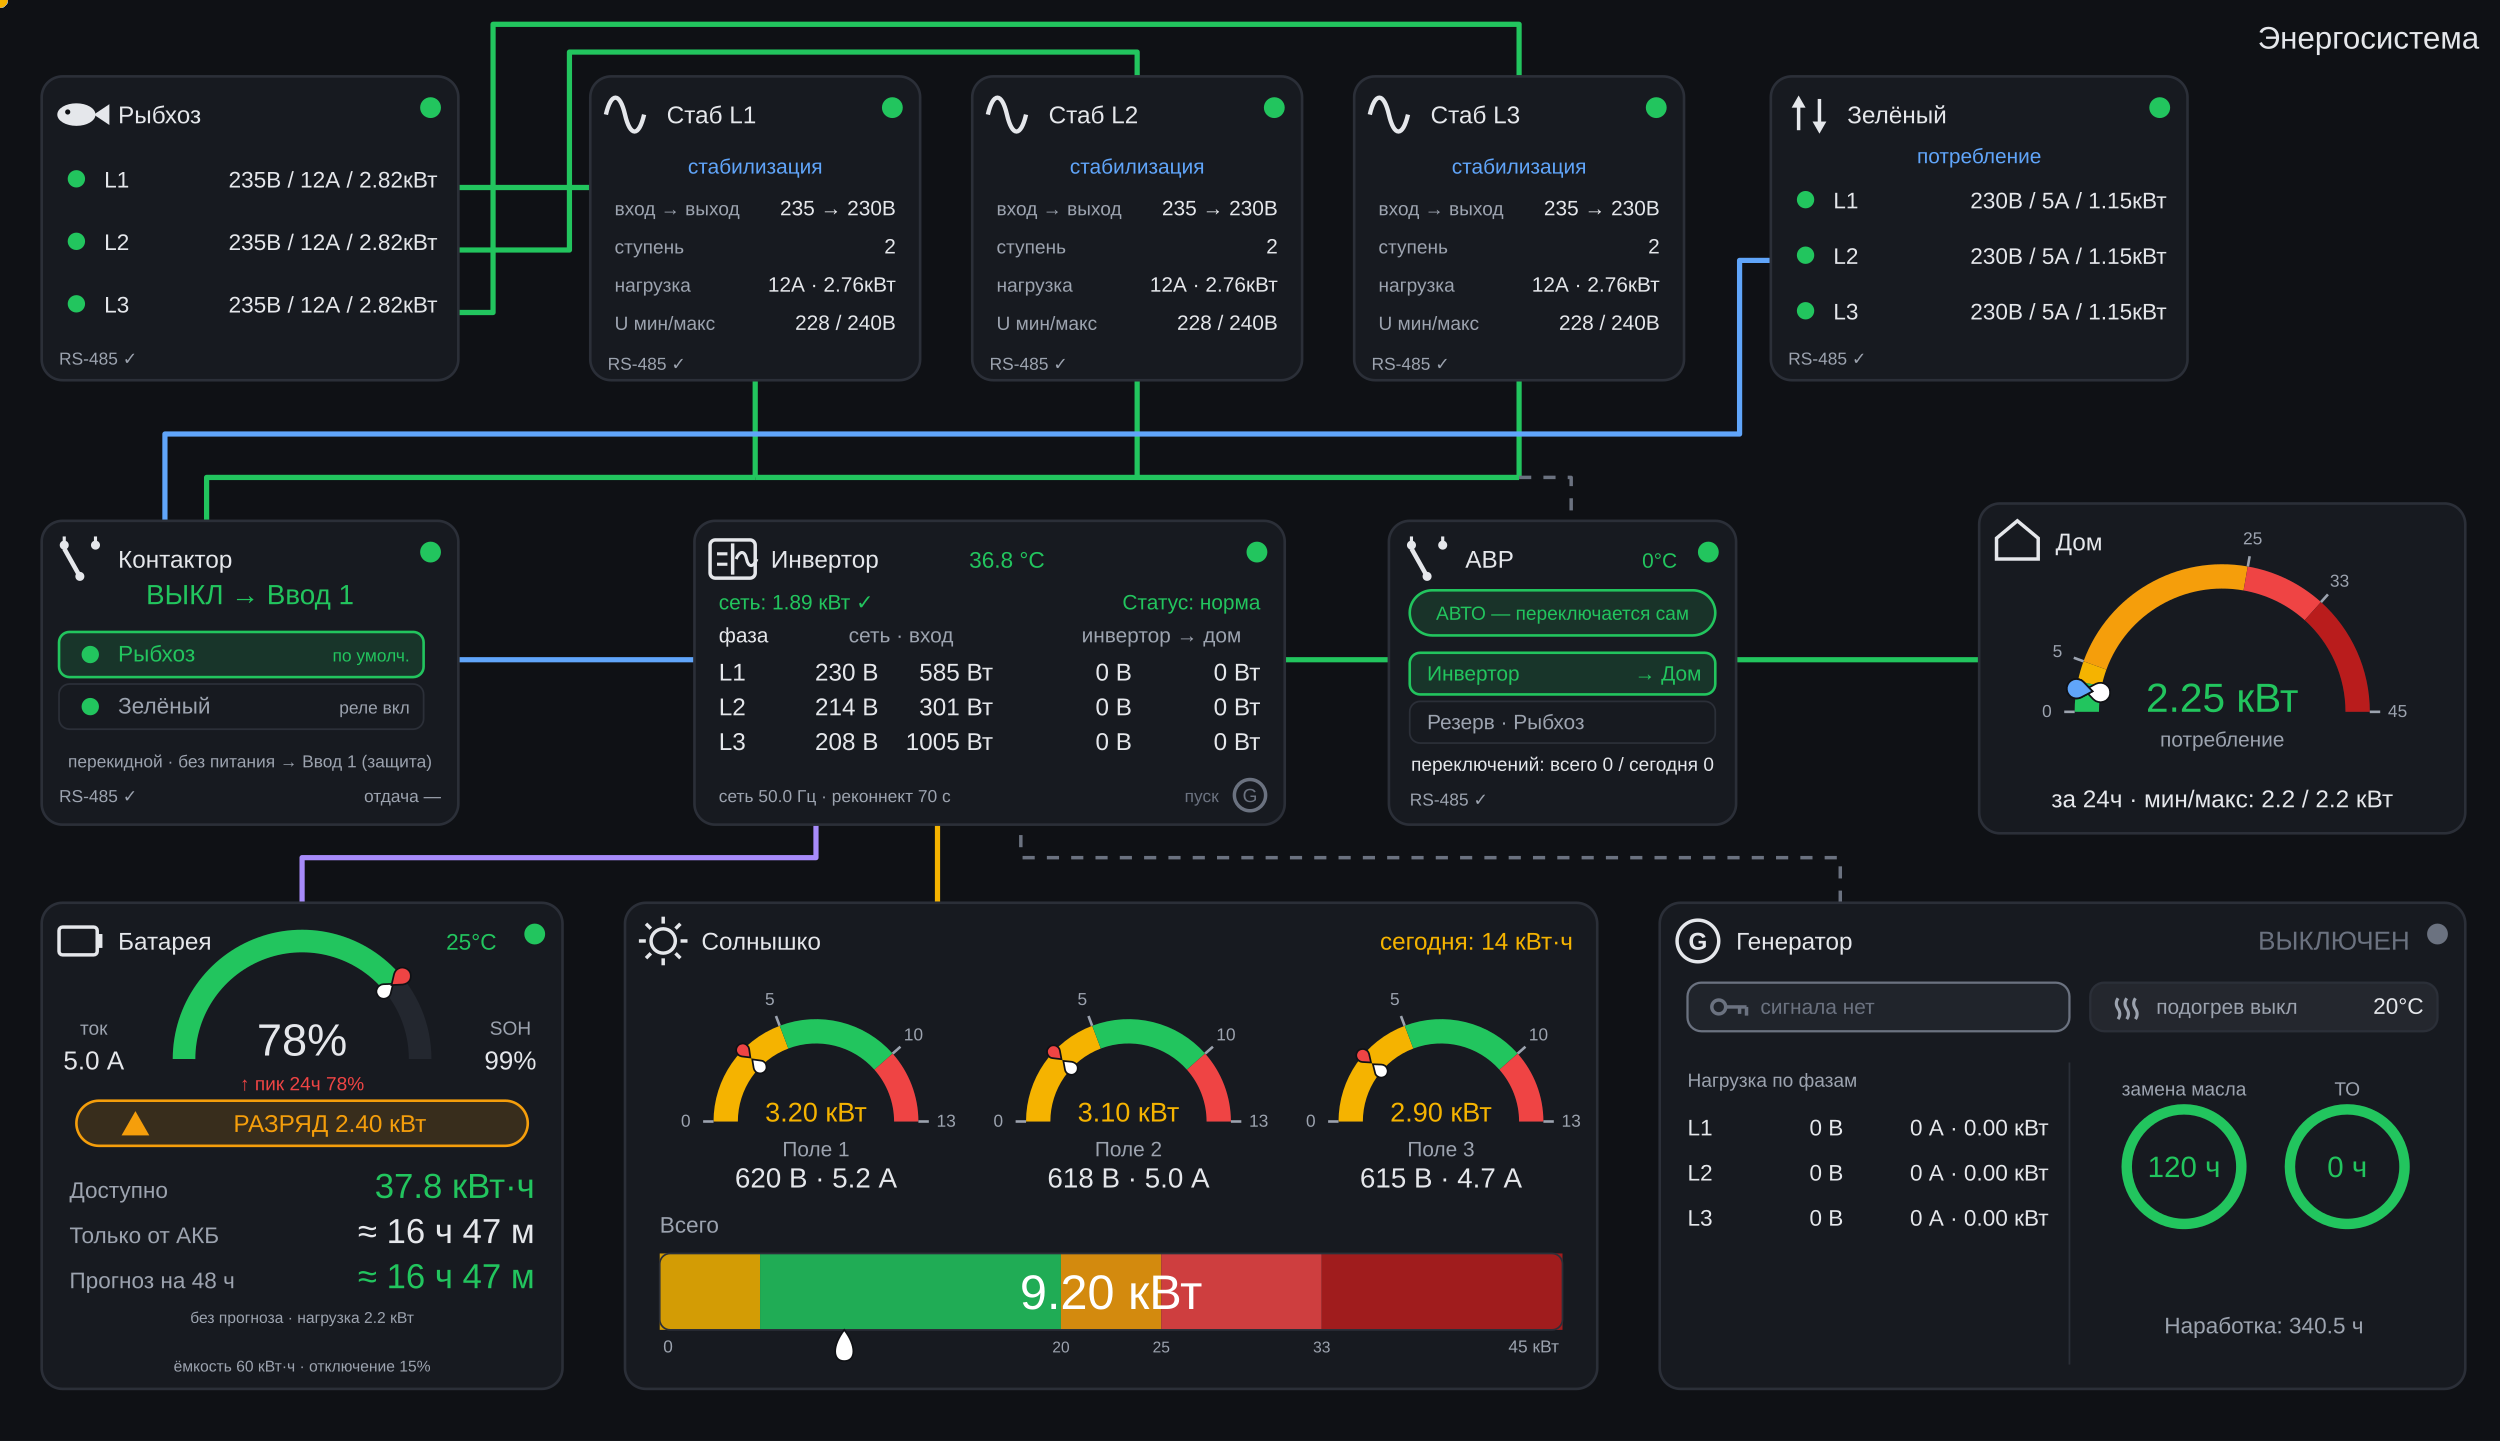
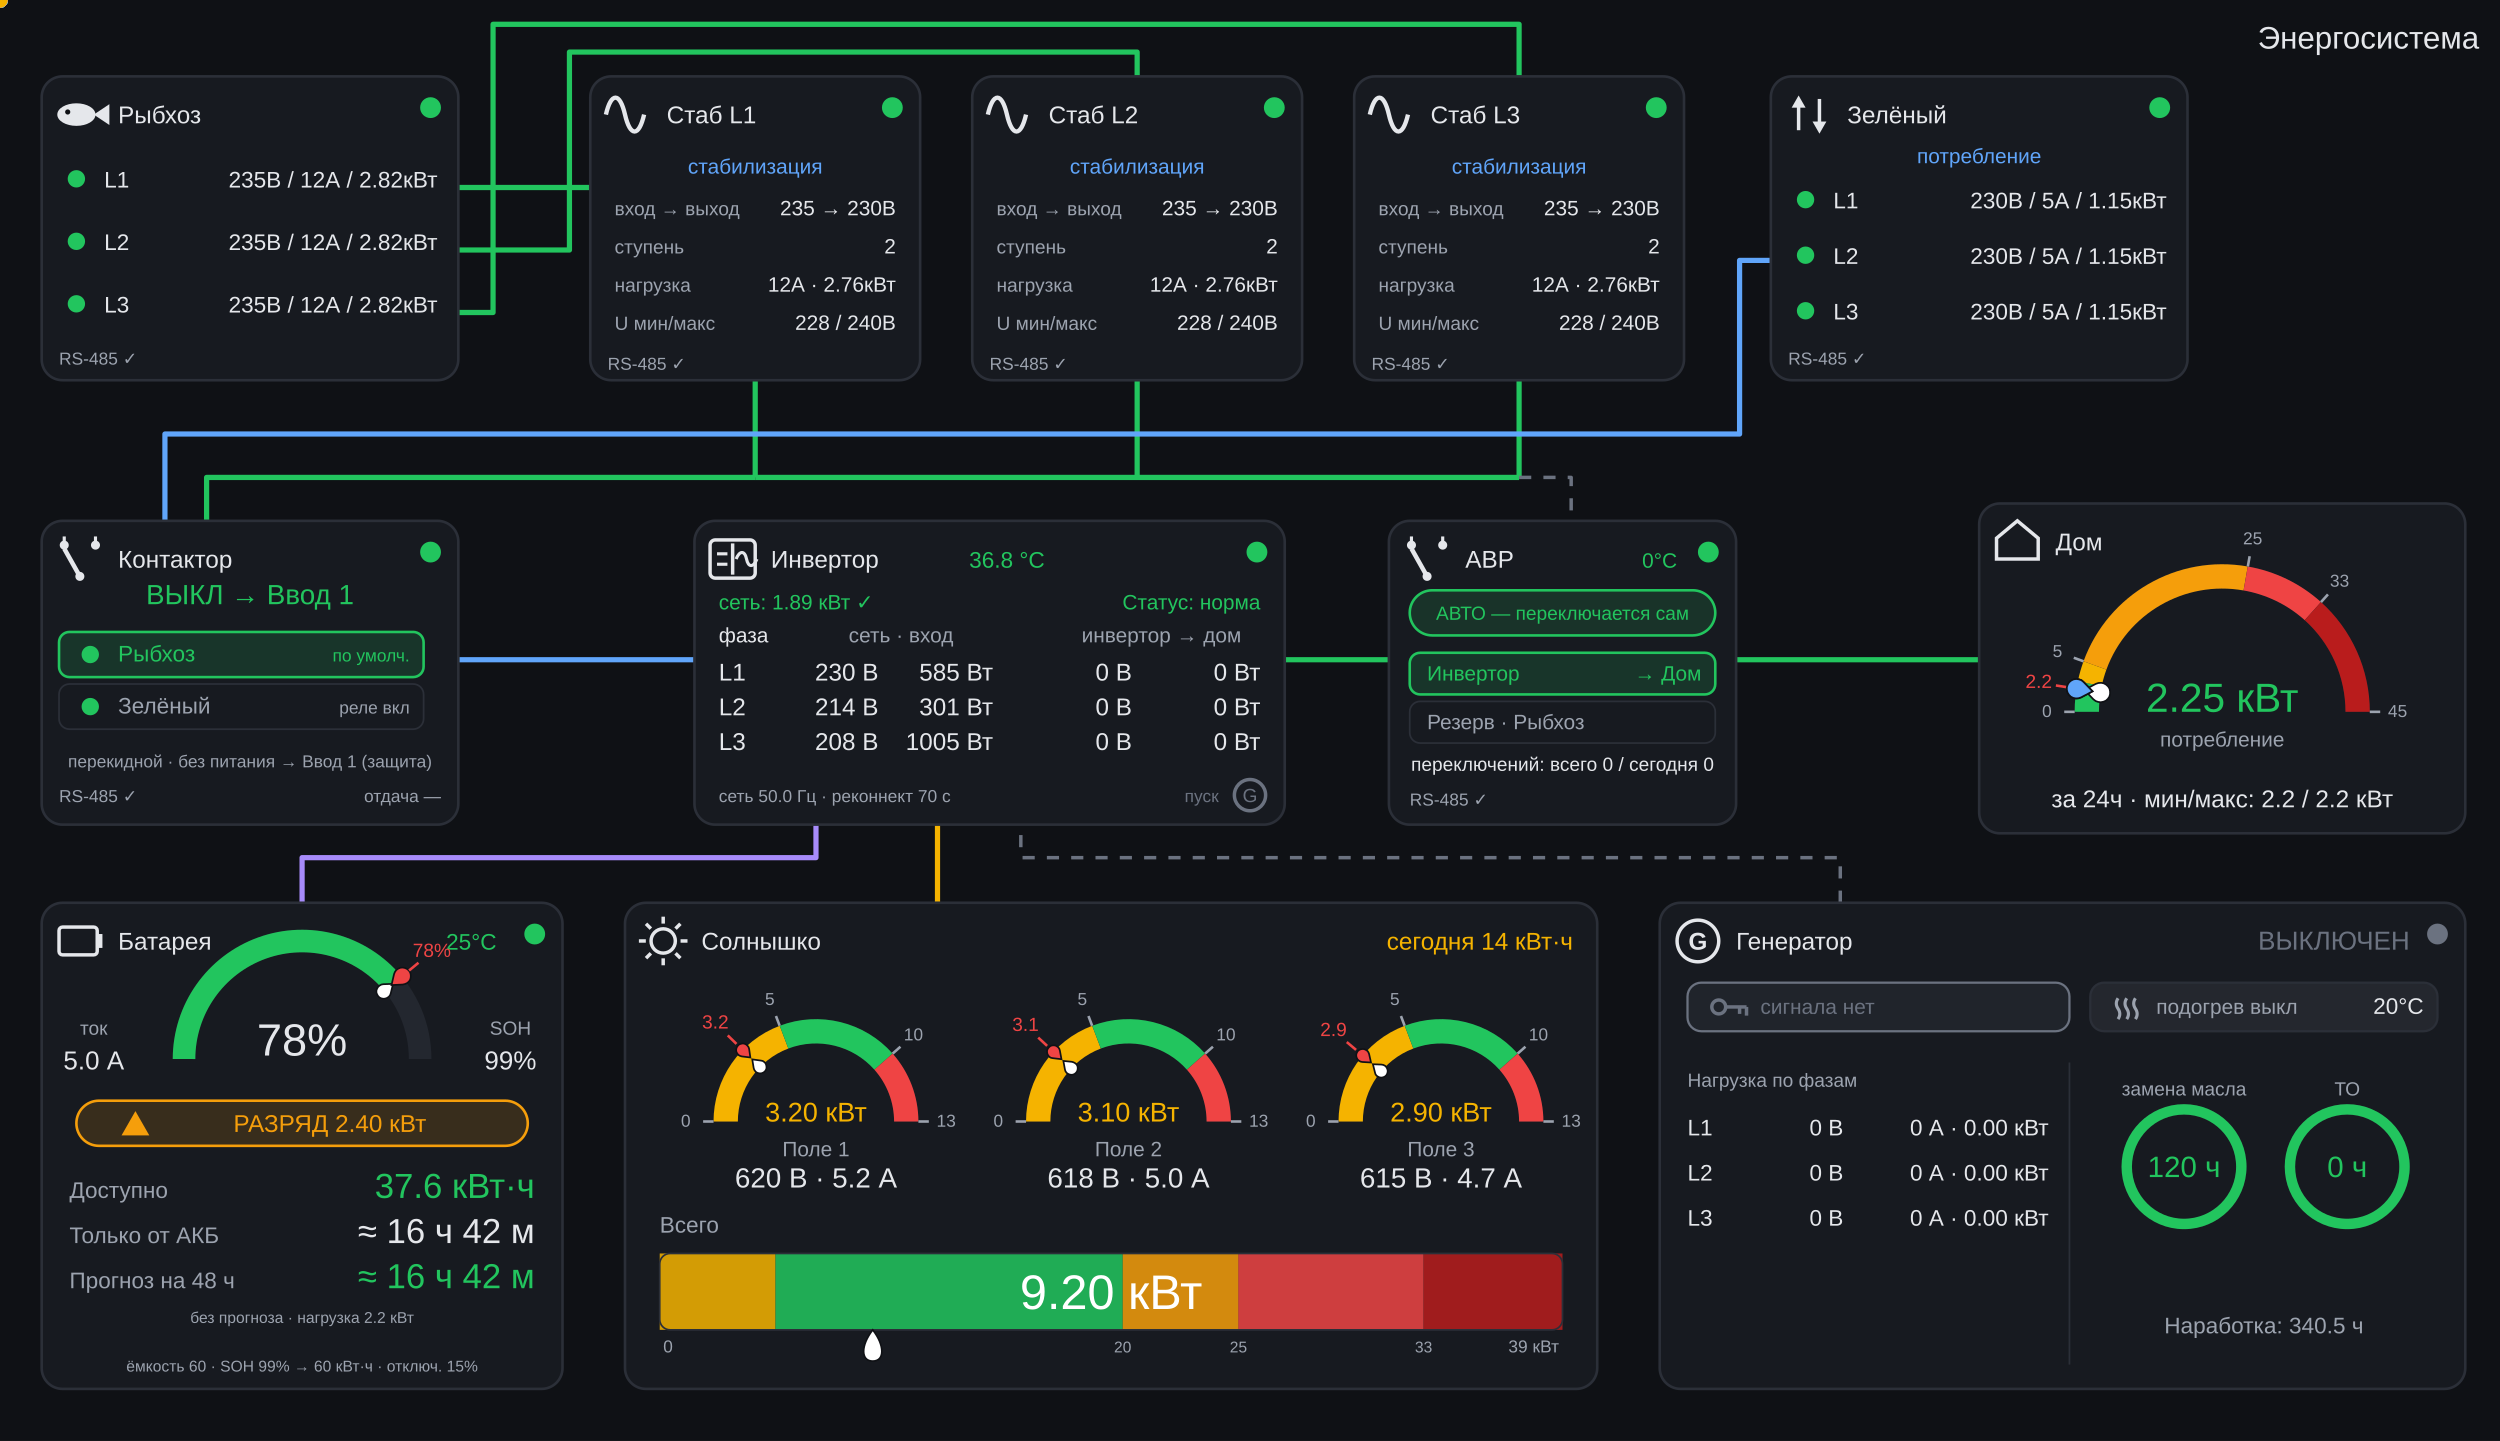
<svg xmlns="http://www.w3.org/2000/svg" viewBox="0 0 1440 830" font-family="Arial,Helvetica,sans-serif">
  <rect x="0" y="0" width="1440" height="830" fill="#0f1115" />
  <text x="1428" y="28" font-size="18" fill="#e5e7eb" text-anchor="end">Энергосистема</text>
  <polyline fill="none" stroke="#22c55e" stroke-width="3" stroke-linejoin="round" points="264,108 340,108 " />
  <circle r="4.5" fill="#22c55e">
    <animateMotion dur="1.46s" repeatCount="indefinite" begin="-0.00s" path="M 264,108 340,108" />
  </circle>
  <polyline fill="none" stroke="#22c55e" stroke-width="3" stroke-linejoin="round" points="264,144 328,144 328,30 655,30 655,44 " />
  <circle r="4.5" fill="#22c55e">
    <animateMotion dur="9.98s" repeatCount="indefinite" begin="-0.00s" path="M 264,144 328,144 328,30 655,30 655,44" />
  </circle>
  <circle r="4.5" fill="#22c55e">
    <animateMotion dur="9.98s" repeatCount="indefinite" begin="-2.00s" path="M 264,144 328,144 328,30 655,30 655,44" />
  </circle>
  <circle r="4.5" fill="#22c55e">
    <animateMotion dur="9.98s" repeatCount="indefinite" begin="-3.99s" path="M 264,144 328,144 328,30 655,30 655,44" />
  </circle>
  <circle r="4.5" fill="#22c55e">
    <animateMotion dur="9.98s" repeatCount="indefinite" begin="-5.99s" path="M 264,144 328,144 328,30 655,30 655,44" />
  </circle>
  <circle r="4.5" fill="#22c55e">
    <animateMotion dur="9.98s" repeatCount="indefinite" begin="-7.98s" path="M 264,144 328,144 328,30 655,30 655,44" />
  </circle>
  <polyline fill="none" stroke="#22c55e" stroke-width="3" stroke-linejoin="round" points="264,180 284,180 284,14 875,14 875,44 " />
  <circle r="4.5" fill="#22c55e">
    <animateMotion dur="15.52s" repeatCount="indefinite" begin="-0.00s" path="M 264,180 284,180 284,14 875,14 875,44" />
  </circle>
  <circle r="4.5" fill="#22c55e">
    <animateMotion dur="15.52s" repeatCount="indefinite" begin="-2.22s" path="M 264,180 284,180 284,14 875,14 875,44" />
  </circle>
  <circle r="4.5" fill="#22c55e">
    <animateMotion dur="15.52s" repeatCount="indefinite" begin="-4.43s" path="M 264,180 284,180 284,14 875,14 875,44" />
  </circle>
  <circle r="4.5" fill="#22c55e">
    <animateMotion dur="15.52s" repeatCount="indefinite" begin="-6.65s" path="M 264,180 284,180 284,14 875,14 875,44" />
  </circle>
  <circle r="4.5" fill="#22c55e">
    <animateMotion dur="15.52s" repeatCount="indefinite" begin="-8.87s" path="M 264,180 284,180 284,14 875,14 875,44" />
  </circle>
  <circle r="4.5" fill="#22c55e">
    <animateMotion dur="15.52s" repeatCount="indefinite" begin="-11.09s" path="M 264,180 284,180 284,14 875,14 875,44" />
  </circle>
  <circle r="4.5" fill="#22c55e">
    <animateMotion dur="15.52s" repeatCount="indefinite" begin="-13.30s" path="M 264,180 284,180 284,14 875,14 875,44" />
  </circle>
  <polyline fill="none" stroke="#22c55e" stroke-width="3" stroke-linejoin="round" points="435,219 435,275 " />
  <circle r="4.5" fill="#22c55e">
    <animateMotion dur="0.92s" repeatCount="indefinite" begin="-0.00s" path="M 435,219 435,275" />
  </circle>
  <polyline fill="none" stroke="#22c55e" stroke-width="3" stroke-linejoin="round" points="655,219 655,275 " />
  <circle r="4.5" fill="#22c55e">
    <animateMotion dur="0.92s" repeatCount="indefinite" begin="-0.00s" path="M 655,219 655,275" />
  </circle>
  <polyline fill="none" stroke="#22c55e" stroke-width="3" stroke-linejoin="round" points="875,219 875,275 " />
  <circle r="4.5" fill="#22c55e">
    <animateMotion dur="0.92s" repeatCount="indefinite" begin="-0.00s" path="M 875,219 875,275" />
  </circle>
  <polyline fill="none" stroke="#22c55e" stroke-width="3" stroke-linejoin="round" points="435,275 875,275 " />
  <polyline fill="none" stroke="#22c55e" stroke-width="3" stroke-linejoin="round" points="435,275 119,275 119,300 " />
  <circle r="4.5" fill="#22c55e">
    <animateMotion dur="5.59s" repeatCount="indefinite" begin="-0.00s" path="M 435,275 119,275 119,300" />
  </circle>
  <circle r="4.5" fill="#22c55e">
    <animateMotion dur="5.59s" repeatCount="indefinite" begin="-1.86s" path="M 435,275 119,275 119,300" />
  </circle>
  <circle r="4.5" fill="#22c55e">
    <animateMotion dur="5.59s" repeatCount="indefinite" begin="-3.73s" path="M 435,275 119,275 119,300" />
  </circle>
  <polyline fill="none" stroke="#6b7280" stroke-width="2" stroke-linejoin="round" stroke-dasharray="7 7" points="875,275 905,275 905,300 " />
  <polyline fill="none" stroke="#60a5fa" stroke-width="3" stroke-linejoin="round" points="1020,150 1002,150 1002,250 95,250 95,300 " />
  <circle r="4.5" fill="#60a5fa">
    <animateMotion dur="20.67s" repeatCount="indefinite" begin="-0.00s" path="M 1020,150 1002,150 1002,250 95,250 95,300" />
  </circle>
  <circle r="4.5" fill="#60a5fa">
    <animateMotion dur="20.67s" repeatCount="indefinite" begin="-2.07s" path="M 1020,150 1002,150 1002,250 95,250 95,300" />
  </circle>
  <circle r="4.5" fill="#60a5fa">
    <animateMotion dur="20.67s" repeatCount="indefinite" begin="-4.13s" path="M 1020,150 1002,150 1002,250 95,250 95,300" />
  </circle>
  <circle r="4.5" fill="#60a5fa">
    <animateMotion dur="20.67s" repeatCount="indefinite" begin="-6.20s" path="M 1020,150 1002,150 1002,250 95,250 95,300" />
  </circle>
  <circle r="4.5" fill="#60a5fa">
    <animateMotion dur="20.67s" repeatCount="indefinite" begin="-8.27s" path="M 1020,150 1002,150 1002,250 95,250 95,300" />
  </circle>
  <circle r="4.5" fill="#60a5fa">
    <animateMotion dur="20.67s" repeatCount="indefinite" begin="-10.34s" path="M 1020,150 1002,150 1002,250 95,250 95,300" />
  </circle>
  <circle r="4.5" fill="#60a5fa">
    <animateMotion dur="20.67s" repeatCount="indefinite" begin="-12.40s" path="M 1020,150 1002,150 1002,250 95,250 95,300" />
  </circle>
  <circle r="4.5" fill="#60a5fa">
    <animateMotion dur="20.67s" repeatCount="indefinite" begin="-14.47s" path="M 1020,150 1002,150 1002,250 95,250 95,300" />
  </circle>
  <circle r="4.5" fill="#60a5fa">
    <animateMotion dur="20.67s" repeatCount="indefinite" begin="-16.54s" path="M 1020,150 1002,150 1002,250 95,250 95,300" />
  </circle>
  <circle r="4.5" fill="#60a5fa">
    <animateMotion dur="20.67s" repeatCount="indefinite" begin="-18.61s" path="M 1020,150 1002,150 1002,250 95,250 95,300" />
  </circle>
  <polyline fill="none" stroke="#60a5fa" stroke-width="3" stroke-linejoin="round" points="264,380 400,380 " />
  <circle r="4.5" fill="#60a5fa">
    <animateMotion dur="2.62s" repeatCount="indefinite" begin="-0.00s" path="M 264,380 400,380" />
  </circle>
  <polyline fill="none" stroke="#22c55e" stroke-width="3" stroke-linejoin="round" points="740,380 800,380 " />
  <circle r="4.5" fill="#22c55e">
    <animateMotion dur="0.86s" repeatCount="indefinite" begin="-0.00s" path="M 740,380 800,380" />
  </circle>
  <polyline fill="none" stroke="#22c55e" stroke-width="3" stroke-linejoin="round" points="1000,380 1140,380 " />
  <circle r="4.5" fill="#22c55e">
    <animateMotion dur="2.30s" repeatCount="indefinite" begin="-0.00s" path="M 1000,380 1140,380" />
  </circle>
  <polyline fill="none" stroke="#a78bfa" stroke-width="3" stroke-linejoin="round" points="174,520 174,494 470,494 470,475 " />
  <circle r="4.5" fill="#a78bfa">
    <animateMotion dur="6.13s" repeatCount="indefinite" begin="-0.00s" path="M 174,520 174,494 470,494 470,475" />
  </circle>
  <circle r="4.5" fill="#a78bfa">
    <animateMotion dur="6.13s" repeatCount="indefinite" begin="-2.04s" path="M 174,520 174,494 470,494 470,475" />
  </circle>
  <circle r="4.5" fill="#a78bfa">
    <animateMotion dur="6.13s" repeatCount="indefinite" begin="-4.09s" path="M 174,520 174,494 470,494 470,475" />
  </circle>
  <polyline fill="none" stroke="#f5b300" stroke-width="3" stroke-linejoin="round" points="540,520 540,475 " />
  <circle r="4.5" fill="#f5b300">
    <animateMotion dur="0.39s" repeatCount="indefinite" begin="-0.00s" path="M 540,520 540,475" />
  </circle>
  <polyline fill="none" stroke="#6b7280" stroke-width="2" stroke-linejoin="round" stroke-dasharray="7 7" points="1060,520 1060,494 588,494 588,475 " />
  <rect x="24" y="44" width="240" height="175" rx="12" fill="#171a20" stroke="#2b2f38" stroke-width="1.5" />
  <g fill="#e5e7eb">
    <ellipse cx="44" cy="66" rx="11" ry="6.5" />
    <polygon points="54,66 63,60 63,72" />
  </g>
  <circle cx="39" cy="64.5" r="1.5" fill="#0f1115" />
  <text x="68" y="71" font-size="14" fill="#e5e7eb" text-anchor="start">Рыбхоз</text>
  <circle cx="248" cy="62" r="6" fill="#22c55e" />
  <circle cx="44" cy="103" r="5" fill="#22c55e" />
  <text x="60" y="108" font-size="13" fill="#e5e7eb" text-anchor="start">L1</text>
  <text x="252" y="108" font-size="13" fill="#e5e7eb" text-anchor="end">235В / 12А / 2.82кВт</text>
  <circle cx="44" cy="139" r="5" fill="#22c55e" />
  <text x="60" y="144" font-size="13" fill="#e5e7eb" text-anchor="start">L2</text>
  <text x="252" y="144" font-size="13" fill="#e5e7eb" text-anchor="end">235В / 12А / 2.82кВт</text>
  <circle cx="44" cy="175" r="5" fill="#22c55e" />
  <text x="60" y="180" font-size="13" fill="#e5e7eb" text-anchor="start">L3</text>
  <text x="252" y="180" font-size="13" fill="#e5e7eb" text-anchor="end">235В / 12А / 2.82кВт</text>
  <text x="34" y="210" font-size="10" fill="#9ca3af" text-anchor="start">RS-485 ✓</text>
  <rect x="340" y="44" width="190" height="175" rx="12" fill="#171a20" stroke="#2b2f38" stroke-width="1.5" />
  <path d="M 349 66 c 3,-13 8,-13 11,0 c 3,13 8,13 11,0" fill="none" stroke="#e5e7eb" stroke-width="2.5" />
  <text x="384" y="71" font-size="14" fill="#e5e7eb" text-anchor="start">Стаб L1</text>
  <circle cx="514" cy="62" r="6" fill="#22c55e" />
  <text x="350" y="213" font-size="10" fill="#9ca3af" text-anchor="start">RS-485 ✓</text>
  <text x="435" y="100" font-size="12" fill="#60a5fa" text-anchor="middle">стабилизация</text>
  <text x="354" y="124" font-size="11" fill="#9ca3af" text-anchor="start">вход → выход</text>
  <text x="516" y="124" font-size="12" fill="#e5e7eb" text-anchor="end">235 → 230В</text>
  <text x="354" y="146" font-size="11" fill="#9ca3af" text-anchor="start">ступень</text>
  <text x="516" y="146" font-size="12" fill="#e5e7eb" text-anchor="end">2</text>
  <text x="354" y="168" font-size="11" fill="#9ca3af" text-anchor="start">нагрузка</text>
  <text x="516" y="168" font-size="12" fill="#e5e7eb" text-anchor="end">12А · 2.76кВт</text>
  <text x="354" y="190" font-size="11" fill="#9ca3af" text-anchor="start">U мин/макс</text>
  <text x="516" y="190" font-size="12" fill="#e5e7eb" text-anchor="end">228 / 240В</text>
  <rect x="560" y="44" width="190" height="175" rx="12" fill="#171a20" stroke="#2b2f38" stroke-width="1.5" />
  <path d="M 569 66 c 3,-13 8,-13 11,0 c 3,13 8,13 11,0" fill="none" stroke="#e5e7eb" stroke-width="2.5" />
  <text x="604" y="71" font-size="14" fill="#e5e7eb" text-anchor="start">Стаб L2</text>
  <circle cx="734" cy="62" r="6" fill="#22c55e" />
  <text x="570" y="213" font-size="10" fill="#9ca3af" text-anchor="start">RS-485 ✓</text>
  <text x="655" y="100" font-size="12" fill="#60a5fa" text-anchor="middle">стабилизация</text>
  <text x="574" y="124" font-size="11" fill="#9ca3af" text-anchor="start">вход → выход</text>
  <text x="736" y="124" font-size="12" fill="#e5e7eb" text-anchor="end">235 → 230В</text>
  <text x="574" y="146" font-size="11" fill="#9ca3af" text-anchor="start">ступень</text>
  <text x="736" y="146" font-size="12" fill="#e5e7eb" text-anchor="end">2</text>
  <text x="574" y="168" font-size="11" fill="#9ca3af" text-anchor="start">нагрузка</text>
  <text x="736" y="168" font-size="12" fill="#e5e7eb" text-anchor="end">12А · 2.76кВт</text>
  <text x="574" y="190" font-size="11" fill="#9ca3af" text-anchor="start">U мин/макс</text>
  <text x="736" y="190" font-size="12" fill="#e5e7eb" text-anchor="end">228 / 240В</text>
  <rect x="780" y="44" width="190" height="175" rx="12" fill="#171a20" stroke="#2b2f38" stroke-width="1.5" />
  <path d="M 789 66 c 3,-13 8,-13 11,0 c 3,13 8,13 11,0" fill="none" stroke="#e5e7eb" stroke-width="2.5" />
  <text x="824" y="71" font-size="14" fill="#e5e7eb" text-anchor="start">Стаб L3</text>
  <circle cx="954" cy="62" r="6" fill="#22c55e" />
  <text x="790" y="213" font-size="10" fill="#9ca3af" text-anchor="start">RS-485 ✓</text>
  <text x="875" y="100" font-size="12" fill="#60a5fa" text-anchor="middle">стабилизация</text>
  <text x="794" y="124" font-size="11" fill="#9ca3af" text-anchor="start">вход → выход</text>
  <text x="956" y="124" font-size="12" fill="#e5e7eb" text-anchor="end">235 → 230В</text>
  <text x="794" y="146" font-size="11" fill="#9ca3af" text-anchor="start">ступень</text>
  <text x="956" y="146" font-size="12" fill="#e5e7eb" text-anchor="end">2</text>
  <text x="794" y="168" font-size="11" fill="#9ca3af" text-anchor="start">нагрузка</text>
  <text x="956" y="168" font-size="12" fill="#e5e7eb" text-anchor="end">12А · 2.76кВт</text>
  <text x="794" y="190" font-size="11" fill="#9ca3af" text-anchor="start">U мин/макс</text>
  <text x="956" y="190" font-size="12" fill="#e5e7eb" text-anchor="end">228 / 240В</text>
  <rect x="1020" y="44" width="240" height="175" rx="12" fill="#171a20" stroke="#2b2f38" stroke-width="1.5" />
  <line x1="1036" y1="75" x2="1036" y2="60" stroke="#e5e7eb" stroke-width="2" />
  <polygon points="1036,55 1032,62 1040,62" fill="#e5e7eb" />
  <line x1="1048" y1="57" x2="1048" y2="72" stroke="#e5e7eb" stroke-width="2" />
  <polygon points="1048,77 1052,70 1044,70" fill="#e5e7eb" />
  <text x="1064" y="71" font-size="14" fill="#e5e7eb" text-anchor="start">Зелёный</text>
  <circle cx="1244" cy="62" r="6" fill="#22c55e" />
  <text x="1140" y="94" font-size="12" fill="#60a5fa" text-anchor="middle">потребление</text>
  <circle cx="1040" cy="115" r="5" fill="#22c55e" />
  <text x="1056" y="120" font-size="13" fill="#e5e7eb" text-anchor="start">L1</text>
  <text x="1248" y="120" font-size="13" fill="#e5e7eb" text-anchor="end">230В / 5А / 1.15кВт</text>
  <circle cx="1040" cy="147" r="5" fill="#22c55e" />
  <text x="1056" y="152" font-size="13" fill="#e5e7eb" text-anchor="start">L2</text>
  <text x="1248" y="152" font-size="13" fill="#e5e7eb" text-anchor="end">230В / 5А / 1.15кВт</text>
  <circle cx="1040" cy="179" r="5" fill="#22c55e" />
  <text x="1056" y="184" font-size="13" fill="#e5e7eb" text-anchor="start">L3</text>
  <text x="1248" y="184" font-size="13" fill="#e5e7eb" text-anchor="end">230В / 5А / 1.15кВт</text>
  <text x="1030" y="210" font-size="10" fill="#9ca3af" text-anchor="start">RS-485 ✓</text>
  <rect x="24" y="300" width="240" height="175" rx="12" fill="#171a20" stroke="#2b2f38" stroke-width="1.5" />
  <circle cx="37" cy="314" r="2.6" fill="#e5e7eb" />
  <circle cx="55" cy="314" r="2.6" fill="#e5e7eb" />
  <circle cx="46" cy="332" r="2.6" fill="#e5e7eb" />
  <line x1="37" y1="314" x2="37" y2="309" stroke="#e5e7eb" stroke-width="1.8" />
  <line x1="55" y1="314" x2="55" y2="309" stroke="#e5e7eb" stroke-width="1.8" />
  <line x1="46" y1="332" x2="37" y2="316" stroke="#e5e7eb" stroke-width="2.6" />
  <text x="68" y="327" font-size="14" fill="#e5e7eb" text-anchor="start">Контактор</text>
  <circle cx="248" cy="318" r="6" fill="#22c55e" />
  <text x="144" y="348" font-size="16" fill="#22c55e" text-anchor="middle">ВЫКЛ → Ввод 1</text>
  <rect x="34" y="364" width="210" height="26" rx="6" fill="#22c55e" fill-opacity="0.16" stroke="#22c55e" stroke-width="1.5" />
  <circle cx="52" cy="377" r="5" fill="#22c55e" />
  <text x="68" y="381" font-size="13" fill="#22c55e" text-anchor="start">Рыбхоз</text>
  <text x="236" y="381" font-size="10" fill="#22c55e" text-anchor="end">по умолч.</text>
  <rect x="34" y="394" width="210" height="26" rx="6" fill="none" stroke="#2b2f38" stroke-width="1" />
  <circle cx="52" cy="407" r="5" fill="#22c55e" />
  <text x="68" y="411" font-size="13" fill="#9ca3af" text-anchor="start">Зелёный</text>
  <text x="236" y="411" font-size="10" fill="#9ca3af" text-anchor="end">реле вкл</text>
  <text x="144" y="442" font-size="10" fill="#9ca3af" text-anchor="middle">перекидной · без питания → Ввод 1 (защита)</text>
  <text x="34" y="462" font-size="10" fill="#9ca3af" text-anchor="start">RS-485 ✓</text>
  <text x="254" y="462" font-size="10" fill="#9ca3af" text-anchor="end">отдача —</text>
  <rect x="400" y="300" width="340" height="175" rx="12" fill="#171a20" stroke="#2b2f38" stroke-width="1.5" />
  <rect x="409" y="311" width="26" height="22" rx="3" fill="none" stroke="#e5e7eb" stroke-width="2" />
  <line x1="422" y1="313" x2="422" y2="331" stroke="#e5e7eb" stroke-width="2" />
  <path d="M 424 322 c 2,-5 5,-5 6,0 c 1,5 4,5 6,0" fill="none" stroke="#e5e7eb" stroke-width="1.8" />
  <line x1="413" y1="319" x2="419" y2="319" stroke="#e5e7eb" stroke-width="1.8" />
  <line x1="413" y1="325" x2="419" y2="325" stroke="#e5e7eb" stroke-width="1.8" />
  <text x="444" y="327" font-size="14" fill="#e5e7eb" text-anchor="start">Инвертор</text>
  <circle cx="724" cy="318" r="6" fill="#22c55e" />
  <text x="580" y="327" font-size="13" fill="#22c55e" text-anchor="middle">36.8 °C</text>
  <text x="414" y="351" font-size="12" fill="#22c55e" text-anchor="start">сеть: 1.89 кВт ✓</text>
  <text x="726" y="351" font-size="12" fill="#22c55e" text-anchor="end">Статус: норма</text>
  <text x="414" y="370" font-size="12" fill="#e5e7eb" text-anchor="start">фаза</text>
  <text x="519" y="370" font-size="12" fill="#9ca3af" text-anchor="middle">сеть · вход</text>
  <text x="669" y="370" font-size="12" fill="#9ca3af" text-anchor="middle">инвертор → дом</text>
  <text x="414" y="392" font-size="14" fill="#e5e7eb" text-anchor="start">L1</text>
  <text x="506" y="392" font-size="14" fill="#e5e7eb" text-anchor="end">230 В</text>
  <text x="572" y="392" font-size="14" fill="#e5e7eb" text-anchor="end">585 Вт</text>
  <text x="652" y="392" font-size="14" fill="#e5e7eb" text-anchor="end">0 В</text>
  <text x="726" y="392" font-size="14" fill="#e5e7eb" text-anchor="end">0 Вт</text>
  <text x="414" y="412" font-size="14" fill="#e5e7eb" text-anchor="start">L2</text>
  <text x="506" y="412" font-size="14" fill="#e5e7eb" text-anchor="end">214 В</text>
  <text x="572" y="412" font-size="14" fill="#e5e7eb" text-anchor="end">301 Вт</text>
  <text x="652" y="412" font-size="14" fill="#e5e7eb" text-anchor="end">0 В</text>
  <text x="726" y="412" font-size="14" fill="#e5e7eb" text-anchor="end">0 Вт</text>
  <text x="414" y="432" font-size="14" fill="#e5e7eb" text-anchor="start">L3</text>
  <text x="506" y="432" font-size="14" fill="#e5e7eb" text-anchor="end">208 В</text>
  <text x="572" y="432" font-size="14" fill="#e5e7eb" text-anchor="end">1005 Вт</text>
  <text x="652" y="432" font-size="14" fill="#e5e7eb" text-anchor="end">0 В</text>
  <text x="726" y="432" font-size="14" fill="#e5e7eb" text-anchor="end">0 Вт</text>
  <text x="414" y="462" font-size="10" fill="#9ca3af" text-anchor="start">сеть 50.0 Гц · реконнект 70 с</text>
  <text x="702" y="462" font-size="10" fill="#6b7280" text-anchor="end">пуск</text>
  <circle cx="720" cy="458" r="9" fill="none" stroke="#6b7280" stroke-width="2" />
  <text x="720" y="462" font-size="11" fill="#6b7280" text-anchor="middle">G</text>
  <rect x="800" y="300" width="200" height="175" rx="12" fill="#171a20" stroke="#2b2f38" stroke-width="1.5" />
  <circle cx="813" cy="314" r="2.6" fill="#e5e7eb" />
  <circle cx="831" cy="314" r="2.6" fill="#e5e7eb" />
  <circle cx="822" cy="332" r="2.6" fill="#e5e7eb" />
  <line x1="813" y1="314" x2="813" y2="309" stroke="#e5e7eb" stroke-width="1.8" />
  <line x1="831" y1="314" x2="831" y2="309" stroke="#e5e7eb" stroke-width="1.8" />
  <line x1="822" y1="332" x2="813" y2="316" stroke="#e5e7eb" stroke-width="2.6" />
  <text x="844" y="327" font-size="14" fill="#e5e7eb" text-anchor="start">АВР</text>
  <circle cx="984" cy="318" r="6" fill="#22c55e" />
  <text x="966" y="327" font-size="12" fill="#22c55e" text-anchor="end">0°C</text>
  <rect x="812" y="340" width="176" height="26" rx="13" fill="#22c55e" fill-opacity="0.15" stroke="#22c55e" stroke-width="1.5" />
  <text x="900" y="357" font-size="11" fill="#22c55e" text-anchor="middle">АВТО — переключается сам</text>
  <rect x="812" y="376" width="176" height="24" rx="6" fill="#22c55e" fill-opacity="0.16" stroke="#22c55e" stroke-width="1.5" />
  <text x="822" y="392" font-size="12" fill="#22c55e" text-anchor="start">Инвертор</text>
  <text x="980" y="392" font-size="12" fill="#22c55e" text-anchor="end">→ Дом</text>
  <rect x="812" y="404" width="176" height="24" rx="6" fill="none" stroke="#2b2f38" stroke-width="1" />
  <text x="822" y="420" font-size="12" fill="#9ca3af" text-anchor="start">Резерв · Рыбхоз</text>
  <text x="900" y="444" font-size="11" fill="#e5e7eb" text-anchor="middle">переключений: всего 0 / сегодня 0</text>
  <text x="812" y="464" font-size="10" fill="#9ca3af" text-anchor="start">RS-485 ✓</text>
  <rect x="1140" y="290" width="280" height="190" rx="12" fill="#171a20" stroke="#2b2f38" stroke-width="1.5" />
  <path d="M 1150 322 L 1150 310 L 1162 300 L 1174 310 L 1174 322 Z" fill="none" stroke="#e5e7eb" stroke-width="2" />
  <text x="1184" y="317" font-size="14" fill="#e5e7eb" text-anchor="start">Дом</text>
  <path fill="none" stroke="#23272f" stroke-width="14" stroke-linecap="butt" d="M 1202.0 410.0 A 78 78 0 0 1 1358.0 410.0" />
  <path fill="none" stroke="#22c55e" stroke-width="14" stroke-linecap="butt" d="M 1202.0 410.0 A 78 78 0 0 1 1203.7 393.8" />
  <path fill="none" stroke="#f5b300" stroke-width="14" stroke-linecap="butt" d="M 1203.7 393.8 A 78 78 0 0 1 1206.7 383.3" />
  <path fill="none" stroke="#f59e0b" stroke-width="14" stroke-linecap="butt" d="M 1206.7 383.3 A 78 78 0 0 1 1293.5 333.2" />
  <path fill="none" stroke="#ef4444" stroke-width="14" stroke-linecap="butt" d="M 1293.5 333.2 A 78 78 0 0 1 1332.2 352.0" />
  <path fill="none" stroke="#b91c1c" stroke-width="14" stroke-linecap="butt" d="M 1332.2 352.0 A 78 78 0 0 1 1358.0 410.0" />
  <path d="M 1200.6,397.4 L 1207.2,393.9 L 1208.7,393.4 L 1210.3,393.3 L 1211.8,393.6 L 1213.1,394.3 L 1214.3,395.4 L 1215.1,396.7 L 1215.4,398.2 L 1215.4,399.8 L 1215.0,401.3 L 1214.1,402.6 L 1213.0,403.6 L 1211.6,404.2 L 1210.0,404.5 L 1208.5,404.3 L 1207.1,403.8 L 1205.8,402.8 Z" fill="#ffffff" stroke="#0f1115" stroke-width="1" />
  <text x="1280" y="410" font-size="23.4" fill="#22c55e" text-anchor="middle">2.25 кВт</text>
  <text x="1280" y="430" font-size="12" fill="#9ca3af" text-anchor="middle">потребление</text>
  <polyline fill="none" stroke="#9ca3af" stroke-width="1.5" stroke-linejoin="round" points="1195,410 1189,410 " />
  <text x="1179" y="413" font-size="10" fill="#9ca3af" text-anchor="middle">0</text>
  <polyline fill="none" stroke="#9ca3af" stroke-width="1.5" stroke-linejoin="round" points="1200.126,380.928 1194.488,378.876 " />
  <text x="1185.091" y="378.456" font-size="10" fill="#9ca3af" text-anchor="middle">5</text>
  <polyline fill="none" stroke="#9ca3af" stroke-width="1.5" stroke-linejoin="round" points="1294.76,326.291 1295.802,320.382 " />
  <text x="1297.538" y="313.534" font-size="10" fill="#9ca3af" text-anchor="middle">25</text>
  <polyline fill="none" stroke="#9ca3af" stroke-width="1.5" stroke-linejoin="round" points="1336.876,346.833 1340.891,342.374 " />
  <text x="1347.582" y="337.942" font-size="10" fill="#9ca3af" text-anchor="middle">33</text>
  <polyline fill="none" stroke="#9ca3af" stroke-width="1.5" stroke-linejoin="round" points="1365,410 1371,410 " />
  <text x="1381" y="413" font-size="10" fill="#9ca3af" text-anchor="middle">45</text>
  <path d="M 1205.3,398.2 L 1198.7,401.7 L 1197.2,402.2 L 1195.7,402.3 L 1194.2,402.0 L 1192.8,401.3 L 1191.7,400.2 L 1190.9,398.9 L 1190.5,397.4 L 1190.5,395.8 L 1191.0,394.3 L 1191.8,393.0 L 1193.0,392.0 L 1194.4,391.3 L 1195.9,391.1 L 1197.4,391.3 L 1198.9,391.8 L 1200.1,392.8 Z" fill="#ef4444" stroke="#0f1115" stroke-width="1" />
+   <polyline fill="none" stroke="#ef4444" stroke-width="1.5" stroke-linejoin="round" points="1191.108,395.921 1184.194,394.826 " />
+   <text x="1174.317" y="396.262" font-size="11" fill="#ef4444" text-anchor="middle">2.2</text>
  <path d="M 1205.3,398.2 L 1198.7,401.7 L 1197.2,402.2 L 1195.7,402.3 L 1194.2,402.0 L 1192.8,401.3 L 1191.7,400.2 L 1190.9,398.9 L 1190.5,397.4 L 1190.5,395.8 L 1191.0,394.3 L 1191.8,393.0 L 1193.0,392.0 L 1194.4,391.3 L 1195.9,391.1 L 1197.4,391.3 L 1198.9,391.8 L 1200.1,392.8 Z" fill="#60a5fa" stroke="#0f1115" stroke-width="1" />
  <text x="1280" y="465" font-size="14" fill="#e5e7eb" text-anchor="middle">за 24ч · мин/макс: 2.2 / 2.2 кВт</text>
  <rect x="24" y="520" width="300" height="280" rx="12" fill="#171a20" stroke="#2b2f38" stroke-width="1.5" />
  <rect x="34" y="534" width="22" height="16" rx="2" fill="none" stroke="#e5e7eb" stroke-width="2" />
  <rect x="56" y="538" width="3" height="8" fill="#e5e7eb" />
  <text x="68" y="547" font-size="14" fill="#e5e7eb" text-anchor="start">Батарея</text>
  <circle cx="308" cy="538" r="6" fill="#22c55e" />
  <text x="286" y="547" font-size="13" fill="#22c55e" text-anchor="end">25°C</text>
  <path fill="none" stroke="#23272f" stroke-width="13" stroke-linecap="butt" d="M 106.0 610.0 A 68 68 0 0 1 242.0 610.0" />
  <path fill="none" stroke="#22c55e" stroke-width="13" stroke-linecap="butt" d="M 106.0 610.0 A 68 68 0 0 1 226.4 566.7" />
  <path d="M 226.4,566.7 L 225.1,572.1 L 224.7,573.2 L 224.0,574.1 L 223.0,574.8 L 221.9,575.2 L 220.8,575.3 L 219.7,575.1 L 218.6,574.6 L 217.8,573.8 L 217.2,572.8 L 216.8,571.7 L 216.8,570.5 L 217.2,569.4 L 217.8,568.4 L 218.6,567.7 L 219.7,567.1 L 220.8,566.9 Z" fill="#ffffff" stroke="#0f1115" stroke-width="1" />
  <path d="M 225.5,567.4 L 227.0,561.0 L 227.5,559.8 L 228.3,558.7 L 229.4,557.9 L 230.7,557.4 L 232.0,557.3 L 233.4,557.6 L 234.6,558.2 L 235.6,559.1 L 236.3,560.2 L 236.6,561.5 L 236.6,562.9 L 236.3,564.2 L 235.6,565.3 L 234.6,566.2 L 233.3,566.8 L 232.0,567.1 Z" fill="#ef4444" stroke="#0f1115" stroke-width="1" />
+   <polyline fill="none" stroke="#ef4444" stroke-width="1.5" stroke-linejoin="round" points="235.641,559.006 241.035,554.544 " />
+   <text x="248.74" y="551.17" font-size="11" fill="#ef4444" text-anchor="middle">78%</text>
  <text x="174" y="608" font-size="26" fill="#e5e7eb" text-anchor="middle">78%</text>
-   <text x="174" y="628" font-size="11" fill="#ef4444" text-anchor="middle">↑ пик 24ч 78%</text>
  <text x="54" y="596" font-size="11" fill="#9ca3af" text-anchor="middle">ток</text>
  <text x="54" y="616" font-size="15" fill="#e5e7eb" text-anchor="middle">5.0 А</text>
  <text x="294" y="596" font-size="11" fill="#9ca3af" text-anchor="middle">SOH</text>
  <text x="294" y="616" font-size="15" fill="#e5e7eb" text-anchor="middle">99%</text>
  <rect x="44" y="634" width="260" height="26" rx="13" fill="#f59e0b" fill-opacity="0.15" stroke="#f59e0b" stroke-width="1.5" />
  <polygon points="70,654 78,640 86,654" fill="#f59e0b" />
  <text x="190" y="652" font-size="14" fill="#f59e0b" text-anchor="middle">РАЗРЯД 2.40 кВт</text>
  <text x="40" y="690" font-size="13" fill="#9ca3af" text-anchor="start">Доступно</text>
-   <text x="308" y="690" font-size="20" fill="#22c55e" text-anchor="end">37.8 кВт·ч</text>
+   <text x="308" y="690" font-size="20" fill="#22c55e" text-anchor="end">37.6 кВт·ч</text>
  <text x="40" y="716" font-size="13" fill="#9ca3af" text-anchor="start">Только от АКБ</text>
-   <text x="308" y="716" font-size="20" fill="#e5e7eb" text-anchor="end">≈ 16 ч 47 м</text>
+   <text x="308" y="716" font-size="20" fill="#e5e7eb" text-anchor="end">≈ 16 ч 42 м</text>
  <text x="40" y="742" font-size="13" fill="#9ca3af" text-anchor="start">Прогноз на 48 ч</text>
-   <text x="308" y="742" font-size="20" fill="#22c55e" text-anchor="end">≈ 16 ч 47 м</text>
+   <text x="308" y="742" font-size="20" fill="#22c55e" text-anchor="end">≈ 16 ч 42 м</text>
  <text x="174" y="762" font-size="9" fill="#9ca3af" text-anchor="middle">без прогноза · нагрузка 2.2 кВт</text>
-   <text x="174" y="790" font-size="9" fill="#9ca3af" text-anchor="middle">ёмкость 60 кВт·ч · отключение 15%</text>
+   <text x="174" y="790" font-size="9" fill="#9ca3af" text-anchor="middle">ёмкость 60 · SOH 99% → 60 кВт·ч · отключ. 15%</text>
  <rect x="360" y="520" width="560" height="280" rx="12" fill="#171a20" stroke="#2b2f38" stroke-width="1.5" />
  <circle cx="382" cy="542" r="7" fill="none" stroke="#e5e7eb" stroke-width="2" />
  <line x1="392.0" y1="542.0" x2="396.0" y2="542.0" stroke="#e5e7eb" stroke-width="2" />
  <line x1="389.1" y1="534.9" x2="391.9" y2="532.1" stroke="#e5e7eb" stroke-width="2" />
  <line x1="382.0" y1="532.0" x2="382.0" y2="528.0" stroke="#e5e7eb" stroke-width="2" />
  <line x1="374.9" y1="534.9" x2="372.1" y2="532.1" stroke="#e5e7eb" stroke-width="2" />
  <line x1="372.0" y1="542.0" x2="368.0" y2="542.0" stroke="#e5e7eb" stroke-width="2" />
  <line x1="374.9" y1="549.1" x2="372.1" y2="551.9" stroke="#e5e7eb" stroke-width="2" />
  <line x1="382.0" y1="552.0" x2="382.0" y2="556.0" stroke="#e5e7eb" stroke-width="2" />
  <line x1="389.1" y1="549.1" x2="391.9" y2="551.9" stroke="#e5e7eb" stroke-width="2" />
  <text x="404" y="547" font-size="14" fill="#e5e7eb" text-anchor="start">Солнышко</text>
-   <text x="906" y="547" font-size="14" fill="#f5b300" text-anchor="end">сегодня: 14 кВт·ч</text>
+   <text x="906" y="547" font-size="14" fill="#f5b300" text-anchor="end">сегодня 14 кВт·ч</text>
  <path fill="none" stroke="#23272f" stroke-width="14" stroke-linecap="butt" d="M 418.0 646.0 A 52 52 0 0 1 522.0 646.0" />
  <path fill="none" stroke="#f5b300" stroke-width="14" stroke-linecap="butt" d="M 418.0 646.0 A 52 52 0 0 1 451.6 597.4" />
  <path fill="none" stroke="#22c55e" stroke-width="14" stroke-linecap="butt" d="M 451.6 597.4 A 52 52 0 0 1 508.9 611.5" />
  <path fill="none" stroke="#ef4444" stroke-width="14" stroke-linecap="butt" d="M 508.9 611.5 A 52 52 0 0 1 522.0 646.0" />
  <path d="M 433.3,610.2 L 438.3,610.9 L 439.3,611.1 L 440.2,611.7 L 440.9,612.4 L 441.3,613.3 L 441.5,614.4 L 441.5,615.4 L 441.1,616.4 L 440.5,617.2 L 439.7,617.8 L 438.7,618.2 L 437.7,618.3 L 436.7,618.1 L 435.7,617.7 L 435.0,617.0 L 434.4,616.1 L 434.1,615.1 Z" fill="#ffffff" stroke="#0f1115" stroke-width="1" />
  <text x="470" y="646" font-size="15.6" fill="#f5b300" text-anchor="middle">3.20 кВт</text>
  <text x="470" y="666" font-size="12" fill="#9ca3af" text-anchor="middle">Поле 1</text>
  <polyline fill="none" stroke="#9ca3af" stroke-width="1.5" stroke-linejoin="round" points="411,646 405,646 " />
  <text x="395" y="649" font-size="10" fill="#9ca3af" text-anchor="middle">0</text>
  <polyline fill="none" stroke="#9ca3af" stroke-width="1.5" stroke-linejoin="round" points="449.078,590.834 446.951,585.224 " />
  <text x="443.405" y="578.874" font-size="10" fill="#9ca3af" text-anchor="middle">5</text>
  <polyline fill="none" stroke="#9ca3af" stroke-width="1.5" stroke-linejoin="round" points="514.162,606.876 518.653,602.897 " />
  <text x="526.138" y="599.266" font-size="10" fill="#9ca3af" text-anchor="middle">10</text>
  <polyline fill="none" stroke="#9ca3af" stroke-width="1.5" stroke-linejoin="round" points="529,646 535,646 " />
  <text x="545" y="649" font-size="10" fill="#9ca3af" text-anchor="middle">13</text>
  <path d="M 432.2,609.1 L 427.3,608.5 L 426.3,608.2 L 425.4,607.7 L 424.7,606.9 L 424.2,606.0 L 424.0,605.0 L 424.1,604.0 L 424.5,603.0 L 425.1,602.2 L 425.9,601.5 L 426.9,601.2 L 427.9,601.0 L 428.9,601.2 L 429.9,601.7 L 430.6,602.4 L 431.2,603.2 L 431.5,604.2 Z" fill="#ef4444" stroke="#0f1115" stroke-width="1" />
+   <polyline fill="none" stroke="#ef4444" stroke-width="1.5" stroke-linejoin="round" points="424.202,601.295 419.192,596.406 " />
+   <text x="412.036" y="592.421" font-size="11" fill="#ef4444" text-anchor="middle">3.2</text>
  <text x="470" y="684" font-size="16" fill="#e5e7eb" text-anchor="middle">620 В · 5.2 А</text>
  <path fill="none" stroke="#23272f" stroke-width="14" stroke-linecap="butt" d="M 598.0 646.0 A 52 52 0 0 1 702.0 646.0" />
  <path fill="none" stroke="#f5b300" stroke-width="14" stroke-linecap="butt" d="M 598.0 646.0 A 52 52 0 0 1 631.6 597.4" />
  <path fill="none" stroke="#22c55e" stroke-width="14" stroke-linecap="butt" d="M 631.6 597.4 A 52 52 0 0 1 688.9 611.5" />
  <path fill="none" stroke="#ef4444" stroke-width="14" stroke-linecap="butt" d="M 688.9 611.5 A 52 52 0 0 1 702.0 646.0" />
  <path d="M 612.5,611.1 L 617.4,611.6 L 618.4,611.9 L 619.3,612.4 L 620.1,613.1 L 620.6,614.0 L 620.8,615.1 L 620.7,616.1 L 620.4,617.1 L 619.8,617.9 L 619.0,618.6 L 618.0,619.0 L 617.0,619.1 L 616.0,618.9 L 615.1,618.5 L 614.3,617.9 L 613.7,617.0 L 613.4,616.0 Z" fill="#ffffff" stroke="#0f1115" stroke-width="1" />
  <text x="650" y="646" font-size="15.6" fill="#f5b300" text-anchor="middle">3.10 кВт</text>
  <text x="650" y="666" font-size="12" fill="#9ca3af" text-anchor="middle">Поле 2</text>
  <polyline fill="none" stroke="#9ca3af" stroke-width="1.5" stroke-linejoin="round" points="591,646 585,646 " />
  <text x="575" y="649" font-size="10" fill="#9ca3af" text-anchor="middle">0</text>
  <polyline fill="none" stroke="#9ca3af" stroke-width="1.5" stroke-linejoin="round" points="629.078,590.834 626.951,585.224 " />
  <text x="623.405" y="578.874" font-size="10" fill="#9ca3af" text-anchor="middle">5</text>
  <polyline fill="none" stroke="#9ca3af" stroke-width="1.5" stroke-linejoin="round" points="694.162,606.876 698.653,602.897 " />
  <text x="706.138" y="599.266" font-size="10" fill="#9ca3af" text-anchor="middle">10</text>
  <polyline fill="none" stroke="#9ca3af" stroke-width="1.5" stroke-linejoin="round" points="709,646 715,646 " />
  <text x="725" y="649" font-size="10" fill="#9ca3af" text-anchor="middle">13</text>
  <path d="M 611.4,610.1 L 606.4,609.5 L 605.4,609.3 L 604.5,608.8 L 603.8,608.0 L 603.3,607.1 L 603.1,606.1 L 603.1,605.1 L 603.5,604.1 L 604.1,603.3 L 604.9,602.6 L 605.8,602.2 L 606.8,602.1 L 607.9,602.2 L 608.8,602.7 L 609.6,603.3 L 610.2,604.2 L 610.5,605.2 Z" fill="#ef4444" stroke="#0f1115" stroke-width="1" />
+   <polyline fill="none" stroke="#ef4444" stroke-width="1.5" stroke-linejoin="round" points="603.135,602.415 598.009,597.648 " />
+   <text x="590.686" y="593.838" font-size="11" fill="#ef4444" text-anchor="middle">3.1</text>
  <text x="650" y="684" font-size="16" fill="#e5e7eb" text-anchor="middle">618 В · 5.0 А</text>
  <path fill="none" stroke="#23272f" stroke-width="14" stroke-linecap="butt" d="M 778.0 646.0 A 52 52 0 0 1 882.0 646.0" />
  <path fill="none" stroke="#f5b300" stroke-width="14" stroke-linecap="butt" d="M 778.0 646.0 A 52 52 0 0 1 811.6 597.4" />
  <path fill="none" stroke="#22c55e" stroke-width="14" stroke-linecap="butt" d="M 811.6 597.4 A 52 52 0 0 1 868.9 611.5" />
  <path fill="none" stroke="#ef4444" stroke-width="14" stroke-linecap="butt" d="M 868.9 611.5 A 52 52 0 0 1 882.0 646.0" />
  <path d="M 790.8,613.0 L 795.8,613.2 L 796.8,613.4 L 797.8,613.9 L 798.5,614.6 L 799.0,615.5 L 799.3,616.5 L 799.3,617.5 L 799.0,618.5 L 798.5,619.4 L 797.7,620.1 L 796.8,620.5 L 795.8,620.7 L 794.7,620.6 L 793.8,620.2 L 792.9,619.6 L 792.3,618.8 L 792.0,617.8 Z" fill="#ffffff" stroke="#0f1115" stroke-width="1" />
  <text x="830" y="646" font-size="15.6" fill="#f5b300" text-anchor="middle">2.90 кВт</text>
  <text x="830" y="666" font-size="12" fill="#9ca3af" text-anchor="middle">Поле 3</text>
  <polyline fill="none" stroke="#9ca3af" stroke-width="1.5" stroke-linejoin="round" points="771,646 765,646 " />
  <text x="755" y="649" font-size="10" fill="#9ca3af" text-anchor="middle">0</text>
  <polyline fill="none" stroke="#9ca3af" stroke-width="1.5" stroke-linejoin="round" points="809.078,590.834 806.951,585.224 " />
  <text x="803.405" y="578.874" font-size="10" fill="#9ca3af" text-anchor="middle">5</text>
  <polyline fill="none" stroke="#9ca3af" stroke-width="1.5" stroke-linejoin="round" points="874.162,606.876 878.653,602.897 " />
  <text x="886.138" y="599.266" font-size="10" fill="#9ca3af" text-anchor="middle">10</text>
  <polyline fill="none" stroke="#9ca3af" stroke-width="1.5" stroke-linejoin="round" points="889,646 895,646 " />
  <text x="905" y="649" font-size="10" fill="#9ca3af" text-anchor="middle">13</text>
  <path d="M 789.7,612.0 L 784.7,611.7 L 783.7,611.5 L 782.8,611.0 L 782.0,610.3 L 781.5,609.4 L 781.2,608.4 L 781.2,607.4 L 781.5,606.4 L 782.0,605.5 L 782.8,604.8 L 783.7,604.4 L 784.8,604.2 L 785.8,604.3 L 786.7,604.7 L 787.6,605.3 L 788.2,606.1 L 788.6,607.1 Z" fill="#ef4444" stroke="#0f1115" stroke-width="1" />
+   <polyline fill="none" stroke="#ef4444" stroke-width="1.5" stroke-linejoin="round" points="781.084,604.73 775.734,600.216 " />
+   <text x="768.09" y="596.768" font-size="11" fill="#ef4444" text-anchor="middle">2.9</text>
  <text x="830" y="684" font-size="16" fill="#e5e7eb" text-anchor="middle">615 В · 4.7 А</text>
  <text x="380" y="710" font-size="13" fill="#9ca3af" text-anchor="start">Всего</text>
-   <rect x="380.0" y="722" width="57.8" height="44" fill="#f5b300" opacity="0.85" />
-   <rect x="437.8" y="722" width="173.3" height="44" fill="#22c55e" opacity="0.85" />
-   <rect x="611.1" y="722" width="57.8" height="44" fill="#f59e0b" opacity="0.85" />
-   <rect x="668.9" y="722" width="92.4" height="44" fill="#ef4444" opacity="0.85" />
-   <rect x="761.3" y="722" width="138.7" height="44" fill="#b91c1c" opacity="0.85" />
+   <rect x="380.0" y="722" width="66.7" height="44" fill="#f5b300" opacity="0.85" />
+   <rect x="446.7" y="722" width="200.0" height="44" fill="#22c55e" opacity="0.85" />
+   <rect x="646.7" y="722" width="66.7" height="44" fill="#f59e0b" opacity="0.85" />
+   <rect x="713.3" y="722" width="106.7" height="44" fill="#ef4444" opacity="0.85" />
+   <rect x="820.0" y="722" width="80.0" height="44" fill="#b91c1c" opacity="0.85" />
  <rect x="380" y="722" width="520" height="44" rx="6" fill="none" stroke="#2b2f38" stroke-width="1" />
-   <path d="M 486.3,766 C 493.3,775 493.3,784 486.3,784 C 479.3,784 479.3,775 486.3,766 Z" fill="#ffffff" stroke="#0f1115" stroke-width="1" />
+   <path d="M 502.7,766 C 509.7,775 509.7,784 502.7,784 C 495.7,784 495.7,775 502.7,766 Z" fill="#ffffff" stroke="#0f1115" stroke-width="1" />
  <text x="640" y="754" font-size="28" fill="#ffffff" text-anchor="middle">9.20 кВт</text>
  <text x="382" y="779" font-size="10" fill="#9ca3af" text-anchor="start">0</text>
-   <text x="611.111" y="779" font-size="9" fill="#9ca3af" text-anchor="middle">20</text>
-   <text x="668.889" y="779" font-size="9" fill="#9ca3af" text-anchor="middle">25</text>
-   <text x="761.333" y="779" font-size="9" fill="#9ca3af" text-anchor="middle">33</text>
-   <text x="898" y="779" font-size="10" fill="#9ca3af" text-anchor="end">45 кВт</text>
+   <text x="646.667" y="779" font-size="9" fill="#9ca3af" text-anchor="middle">20</text>
+   <text x="713.333" y="779" font-size="9" fill="#9ca3af" text-anchor="middle">25</text>
+   <text x="820" y="779" font-size="9" fill="#9ca3af" text-anchor="middle">33</text>
+   <text x="898" y="779" font-size="10" fill="#9ca3af" text-anchor="end">39 кВт</text>
  <rect x="956" y="520" width="464" height="280" rx="12" fill="#171a20" stroke="#2b2f38" stroke-width="1.5" />
  <circle cx="978" cy="542" r="12" fill="none" stroke="#e5e7eb" stroke-width="2" />
  <text x="978" y="547" font-size="14" font-weight="bold" fill="#e5e7eb" text-anchor="middle">G</text>
  <text x="1000" y="547" font-size="14" fill="#e5e7eb" text-anchor="start">Генератор</text>
  <circle cx="1404" cy="538" r="6" fill="#6b7280" />
  <text x="1388" y="547" font-size="15" fill="#6b7280" text-anchor="end">ВЫКЛЮЧЕН</text>
  <rect x="972" y="566" width="220" height="28" rx="8" fill="#6b7280" fill-opacity="0.12" stroke="#6b7280" stroke-width="1.3" />
  <circle cx="990" cy="580" r="4" fill="none" stroke="#6b7280" stroke-width="2" />
  <line x1="994" y1="580" x2="1006" y2="580" stroke="#6b7280" stroke-width="2" />
  <line x1="1006" y1="580" x2="1006" y2="585" stroke="#6b7280" stroke-width="2" />
  <line x1="1002" y1="580" x2="1002" y2="584" stroke="#6b7280" stroke-width="2" />
  <text x="1014" y="584" font-size="12" fill="#6b7280" text-anchor="start">сигнала нет</text>
  <rect x="1204" y="566" width="200" height="28" rx="8" fill="#9ca3af" fill-opacity="0.10" stroke="#2b2f38" stroke-width="1.3" />
  <path d="M 1220.0 587 q 2 -3 0 -6 q -2 -3 0 -6" fill="none" stroke="#9ca3af" stroke-width="1.8" />
  <path d="M 1225.0 587 q 2 -3 0 -6 q -2 -3 0 -6" fill="none" stroke="#9ca3af" stroke-width="1.8" />
  <path d="M 1230.0 587 q 2 -3 0 -6 q -2 -3 0 -6" fill="none" stroke="#9ca3af" stroke-width="1.8" />
  <text x="1242" y="584" font-size="12" fill="#9ca3af" text-anchor="start">подогрев выкл</text>
  <text x="1396" y="584" font-size="13" fill="#e5e7eb" text-anchor="end">20°C</text>
  <line x1="1192" y1="612" x2="1192" y2="786" stroke="#2b2f38" stroke-width="1" />
  <text x="972" y="626" font-size="11" fill="#9ca3af" text-anchor="start">Нагрузка по фазам</text>
  <text x="972" y="654" font-size="13" fill="#e5e7eb" text-anchor="start">L1</text>
  <text x="1052" y="654" font-size="13" fill="#e5e7eb" text-anchor="middle">0 В</text>
  <text x="1180" y="654" font-size="13" fill="#e5e7eb" text-anchor="end">0 А · 0.00 кВт</text>
  <text x="972" y="680" font-size="13" fill="#e5e7eb" text-anchor="start">L2</text>
  <text x="1052" y="680" font-size="13" fill="#e5e7eb" text-anchor="middle">0 В</text>
  <text x="1180" y="680" font-size="13" fill="#e5e7eb" text-anchor="end">0 А · 0.00 кВт</text>
  <text x="972" y="706" font-size="13" fill="#e5e7eb" text-anchor="start">L3</text>
  <text x="1052" y="706" font-size="13" fill="#e5e7eb" text-anchor="middle">0 В</text>
  <text x="1180" y="706" font-size="13" fill="#e5e7eb" text-anchor="end">0 А · 0.00 кВт</text>
  <circle cx="1258" cy="672" r="33" fill="none" stroke="#23272f" stroke-width="6" />
  <circle cx="1258" cy="672" r="33" fill="none" stroke="#22c55e" stroke-width="6" />
  <text x="1258" y="678" font-size="17" fill="#22c55e" text-anchor="middle">120 ч</text>
  <text x="1258" y="631" font-size="11" fill="#9ca3af" text-anchor="middle">замена масла</text>
  <circle cx="1352" cy="672" r="33" fill="none" stroke="#23272f" stroke-width="6" />
  <circle cx="1352" cy="672" r="33" fill="none" stroke="#22c55e" stroke-width="6" />
  <text x="1352" y="678" font-size="17" fill="#22c55e" text-anchor="middle">0 ч</text>
  <text x="1352" y="631" font-size="11" fill="#9ca3af" text-anchor="middle">ТО</text>
  <text x="1304" y="768" font-size="13" fill="#9ca3af" text-anchor="middle">Наработка: 340.5 ч</text>
</svg>
